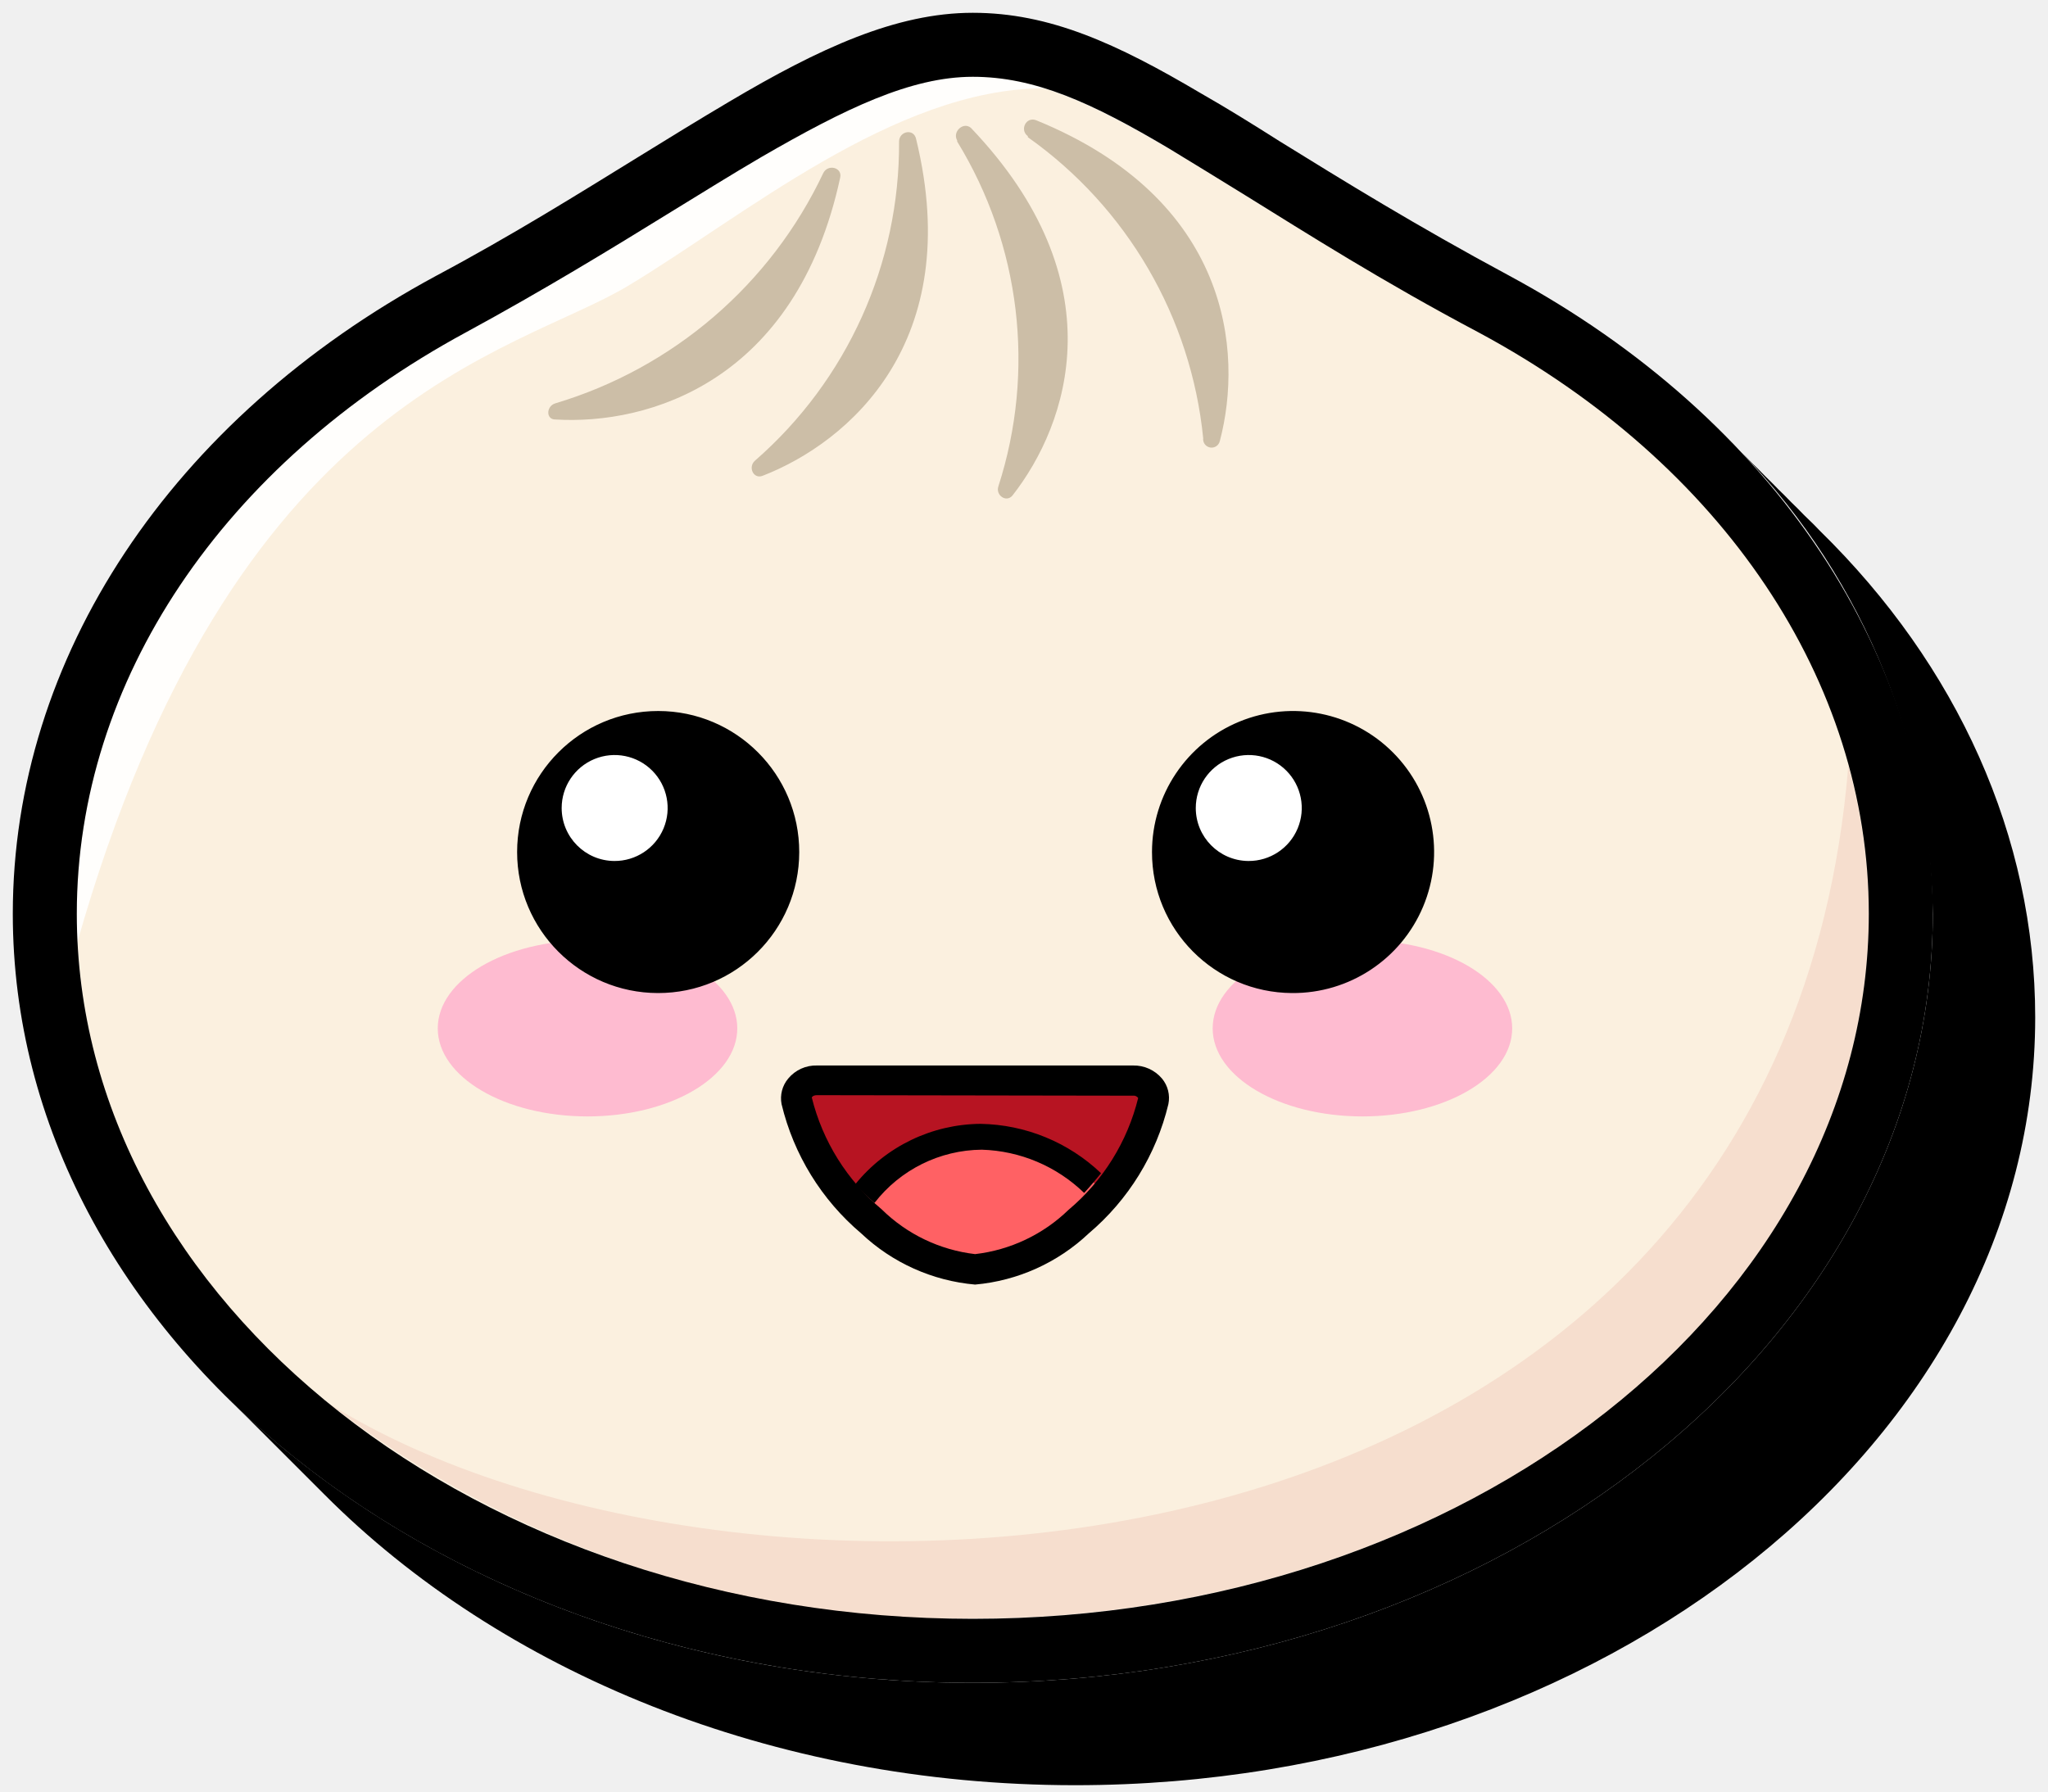
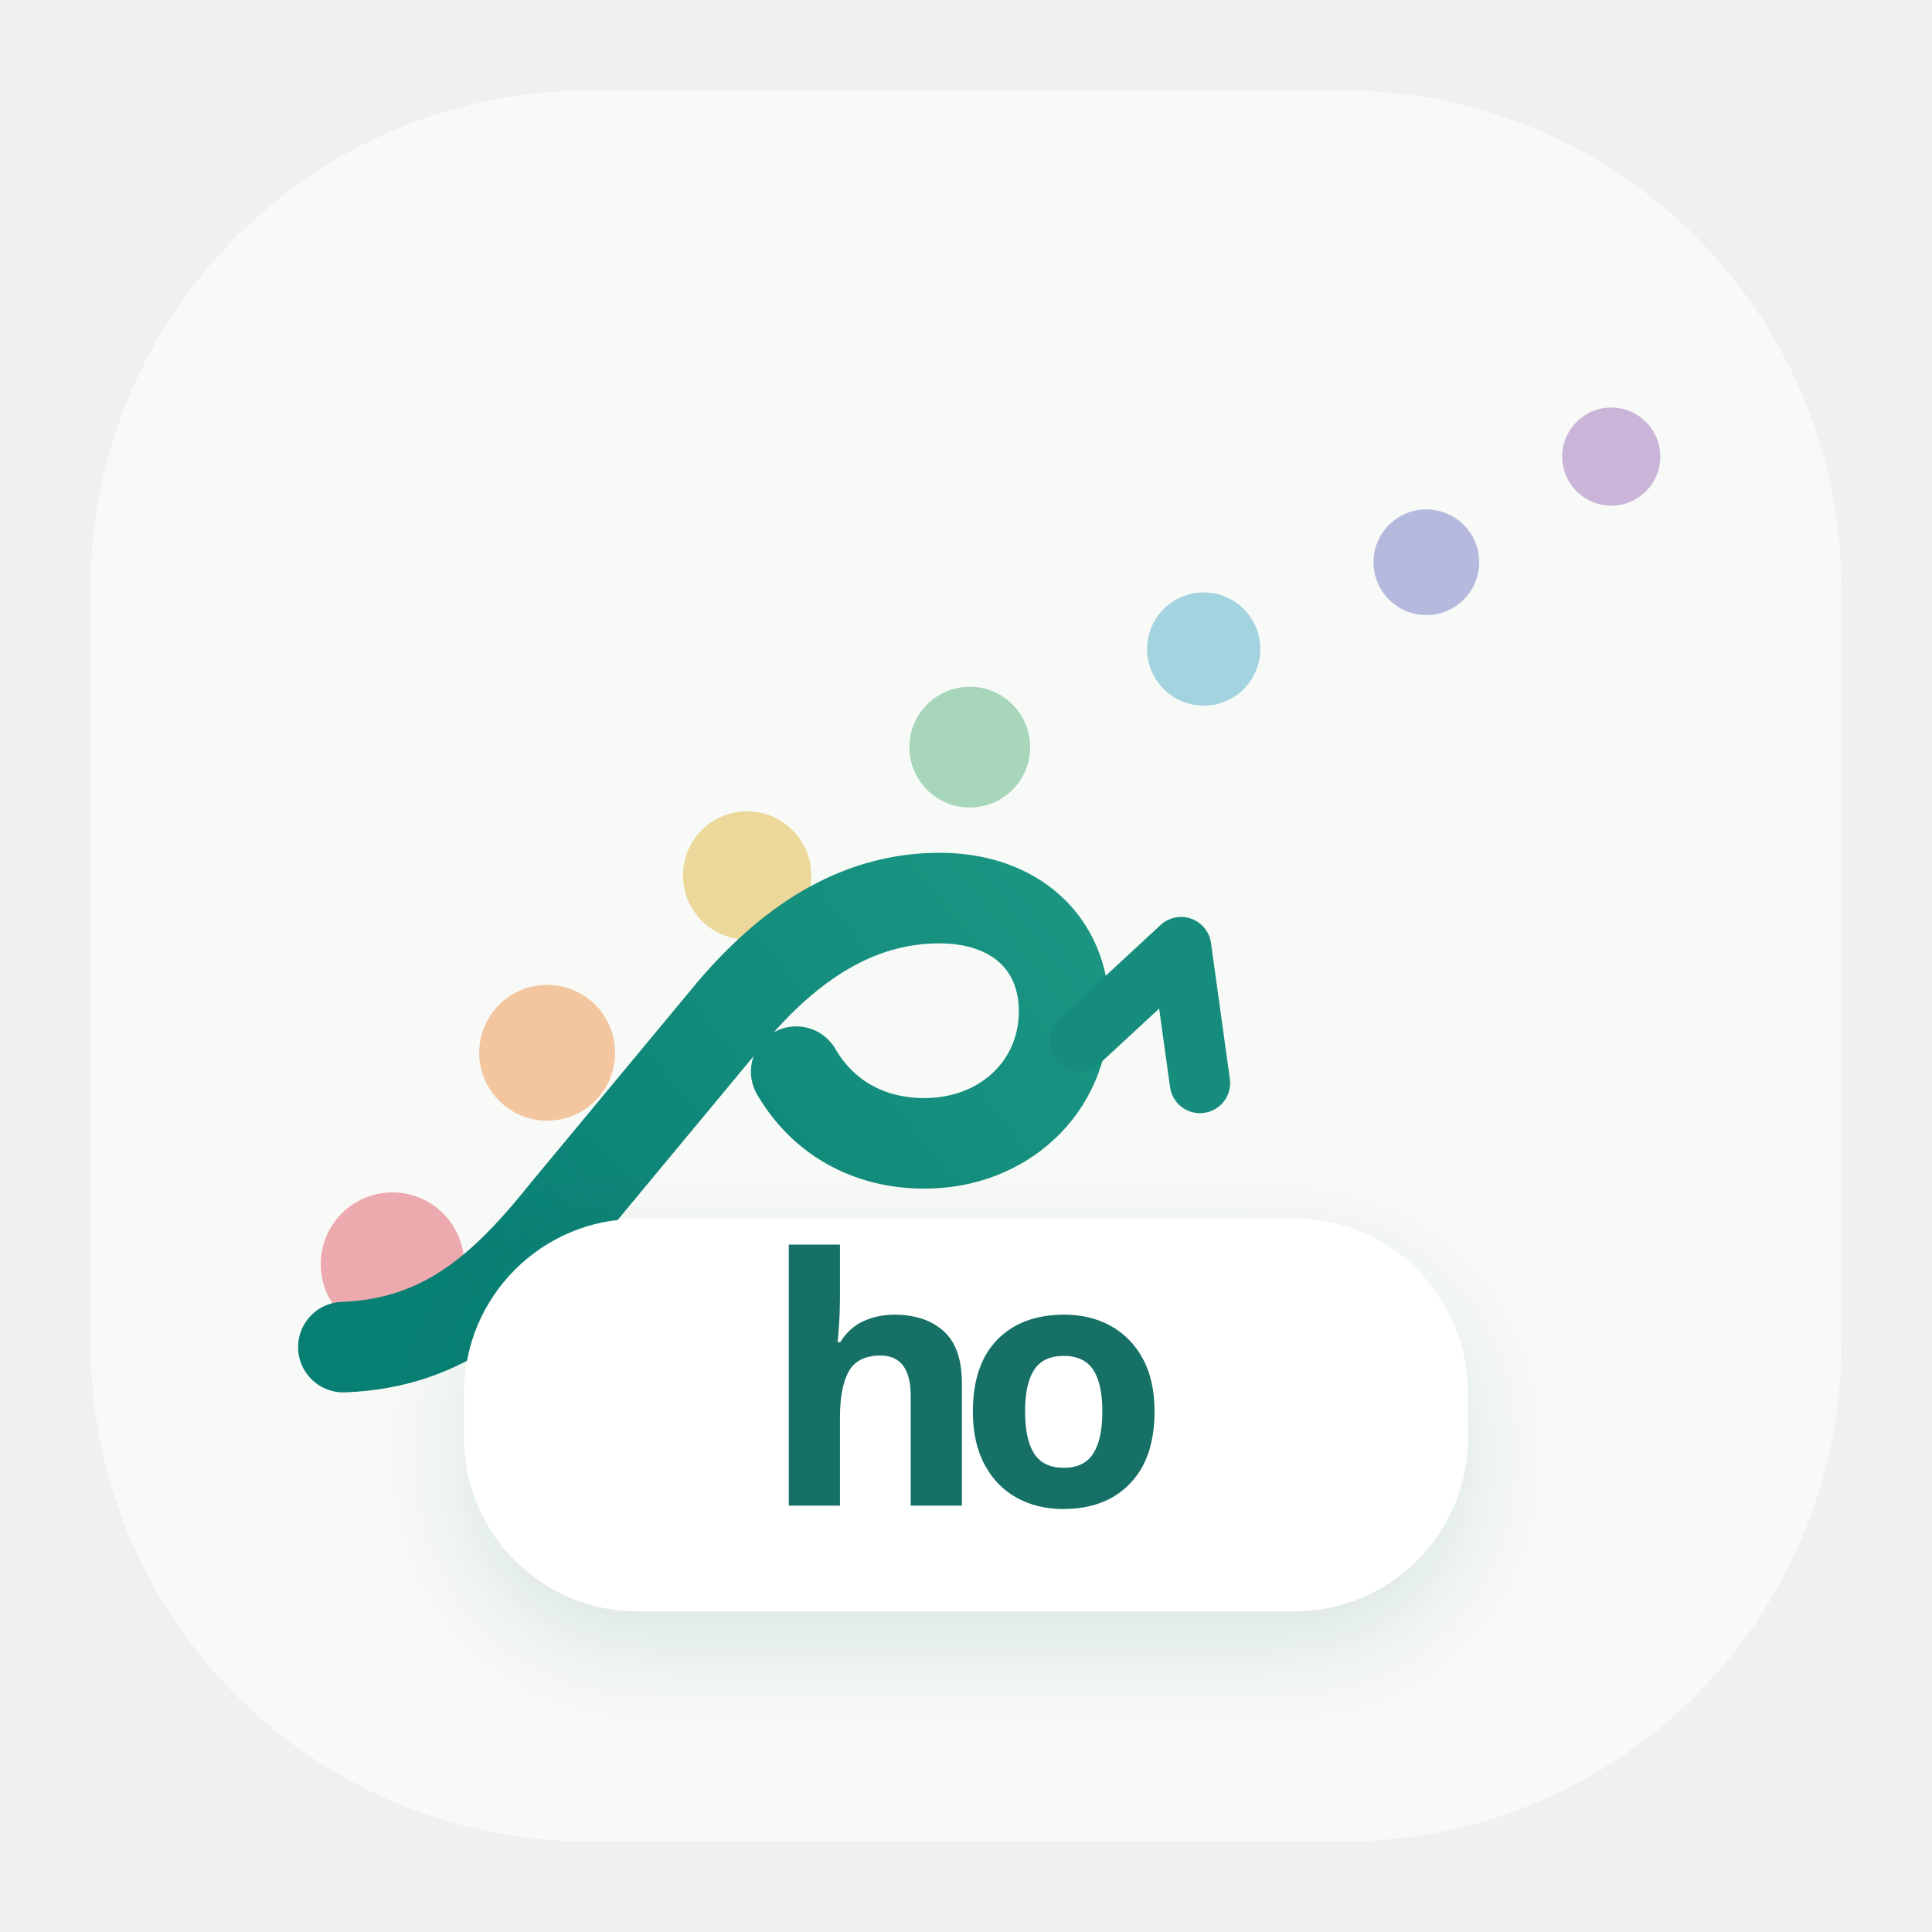
- <svg xmlns="http://www.w3.org/2000/svg" id="Bun" viewBox="0 0 80 70">
-   <path id="Shadow" d="M71.09,20.74c-.16-.17-.33-.34-.5-.5s-.33-.34-.5-.5-.33-.34-.5-.5-.33-.34-.5-.5-.33-.34-.5-.5-.33-.34-.5-.5-.33-.34-.5-.5A26.46,26.46,0,0,1,75.5,35.7c0,16.57-16.82,30.05-37.5,30.05-11.58,0-21.94-4.23-28.83-10.86l.5.5.5.5.5.5.5.5.5.5.5.5.5.5C19.55,65.3,30.14,69.75,42,69.75c20.68,0,37.5-13.48,37.5-30C79.5,32.69,76.46,26,71.09,20.74Z" />
-   <g id="Body">
-     <path id="Background" d="M73,35.7c0,15.21-15.67,27.54-35,27.54S3,50.91,3,35.7C3,26.27,9,17.94,18.22,13S33.18,3,38,3s8.94,4.13,19.78,10C67,17.94,73,26.27,73,35.7Z" style="fill:#fbf0df" />
-     <path id="Bottom_Shadow" data-name="Bottom Shadow" d="M73,35.7a21.67,21.67,0,0,0-.8-5.78c-2.73,33.3-43.35,34.9-59.32,24.94A40,40,0,0,0,38,63.24C57.3,63.24,73,50.89,73,35.7Z" style="fill:#f6dece" />
-     <path id="Light_Shine" data-name="Light Shine" d="M24.53,11.17C29,8.49,34.94,3.46,40.78,3.45A9.29,9.29,0,0,0,38,3c-2.42,0-5,1.25-8.25,3.13-1.13.66-2.3,1.39-3.54,2.15-2.33,1.44-5,3.07-8,4.7C8.69,18.13,3,26.62,3,35.7c0,.4,0,.8,0,1.19C9.06,15.48,20.07,13.85,24.53,11.17Z" style="fill:#fffefc" />
-     <path id="Top" d="M35.12,5.53A16.41,16.41,0,0,1,29.49,18c-.28.25-.06.73.3.59,3.37-1.31,7.92-5.23,6-13.14C35.71,5,35.12,5.12,35.12,5.53Zm2.27,0A16.24,16.24,0,0,1,39,19c-.12.35.31.65.55.36C41.74,16.56,43.65,11,37.93,5,37.64,4.74,37.19,5.14,37.39,5.49Zm2.76-.17A16.42,16.42,0,0,1,47,17.12a.33.33,0,0,0,.65.11c.92-3.49.4-9.44-7.17-12.53C40.08,4.54,39.82,5.08,40.15,5.32ZM21.69,15.76a16.94,16.94,0,0,0,10.47-9c.18-.36.75-.22.66.18-1.73,8-7.52,9.67-11.12,9.45C21.32,16.4,21.33,15.87,21.69,15.76Z" style="fill:#ccbea7;fill-rule:evenodd" />
-     <path id="Outline" d="M38,65.75C17.32,65.75.5,52.27.5,35.7c0-10,6.18-19.33,16.53-24.92,3-1.6,5.57-3.21,7.86-4.62,1.26-.78,2.45-1.51,3.6-2.19C32,1.89,35,.5,38,.5s5.62,1.2,8.9,3.14c1,.57,2,1.19,3.07,1.87,2.49,1.54,5.3,3.28,9,5.27C69.32,16.37,75.5,25.69,75.5,35.7,75.5,52.27,58.68,65.75,38,65.75ZM38,3c-2.42,0-5,1.25-8.25,3.13-1.13.66-2.3,1.39-3.54,2.15-2.33,1.44-5,3.07-8,4.7C8.69,18.13,3,26.62,3,35.7,3,50.89,18.7,63.25,38,63.25S73,50.89,73,35.7C73,26.62,67.31,18.13,57.78,13,54,11,51.05,9.12,48.66,7.64c-1.09-.67-2.09-1.29-3-1.84C42.63,4,40.42,3,38,3Z" />
+ <svg xmlns="http://www.w3.org/2000/svg" viewBox="0 0 512 512" role="img" aria-labelledby="title desc">
+   <defs>
+     <linearGradient id="habitPath" x1="130" y1="355" x2="381" y2="153" gradientUnits="userSpaceOnUse">
+       <stop stop-color="#087F73" />
+       <stop offset="1" stop-color="#28A58D" />
+     </linearGradient>
+     <filter id="softShadow" x="-20%" y="-20%" width="140%" height="150%">
+       <feDropShadow dx="0" dy="10" stdDeviation="12" flood-color="#165F58" flood-opacity=".12" />
+     </filter>
+   </defs>
+   <rect x="24" y="24" width="464" height="464" rx="132" fill="#F8FAF7" />
+   <g opacity=".72">
+     <circle cx="104" cy="335" r="19" fill="#E98A91" />
+     <circle cx="145" cy="279" r="18" fill="#F2B27D" />
+     <circle cx="198" cy="232" r="17" fill="#E8CB77" />
+     <circle cx="257" cy="198" r="16" fill="#88C7A4" />
+     <circle cx="319" cy="172" r="15" fill="#84C4D7" />
+     <circle cx="378" cy="149" r="14" fill="#9B9FD2" />
+     <circle cx="427" cy="121" r="13" fill="#B89ACD" />
  </g>
-   <g id="Mouth">
-     <g id="Background-2" data-name="Background">
-       <path d="M45.05,43a8.93,8.93,0,0,1-2.92,4.71,6.81,6.81,0,0,1-4,1.88A6.84,6.84,0,0,1,34,47.71,8.93,8.93,0,0,1,31.12,43a.72.72,0,0,1,.8-.81H44.26A.72.72,0,0,1,45.05,43Z" style="fill:#b71422" />
-     </g>
-     <g id="Tongue">
-       <path id="Background-3" data-name="Background" d="M34,47.79a6.91,6.91,0,0,0,4.12,1.9,6.91,6.91,0,0,0,4.11-1.9,10.63,10.63,0,0,0,1-1.07,6.83,6.83,0,0,0-4.9-2.31,6.15,6.15,0,0,0-5,2.78C33.56,47.4,33.76,47.6,34,47.79Z" style="fill:#ff6164" />
-       <path id="Outline-2" data-name="Outline" d="M34.16,47a5.36,5.36,0,0,1,4.19-2.08,6,6,0,0,1,4,1.69c.23-.25.45-.51.66-.77a7,7,0,0,0-4.71-1.93,6.36,6.36,0,0,0-4.89,2.36A9.53,9.53,0,0,0,34.16,47Z" />
-     </g>
-     <path id="Outline-3" data-name="Outline" d="M38.09,50.19a7.42,7.42,0,0,1-4.45-2,9.52,9.52,0,0,1-3.11-5.05,1.2,1.2,0,0,1,.26-1,1.41,1.41,0,0,1,1.13-.51H44.26a1.44,1.44,0,0,1,1.13.51,1.19,1.19,0,0,1,.25,1h0a9.52,9.52,0,0,1-3.11,5.05A7.42,7.42,0,0,1,38.09,50.19Zm-6.17-7.4c-.16,0-.2.07-.21.09a8.29,8.29,0,0,0,2.73,4.37A6.23,6.23,0,0,0,38.09,49a6.28,6.28,0,0,0,3.65-1.73,8.3,8.3,0,0,0,2.72-4.37.21.21,0,0,0-.2-.09Z" />
-   </g>
-   <g id="Face">
-     <ellipse id="Right_Blush" data-name="Right Blush" cx="53.22" cy="40.18" rx="5.85" ry="3.44" style="fill:#febbd0" />
-     <ellipse id="Left_Bluch" data-name="Left Bluch" cx="22.95" cy="40.18" rx="5.85" ry="3.44" style="fill:#febbd0" />
-     <path id="Eyes" d="M25.7,38.8a5.51,5.51,0,1,0-5.5-5.51A5.51,5.51,0,0,0,25.7,38.8Zm24.77,0A5.51,5.51,0,1,0,45,33.29,5.5,5.5,0,0,0,50.47,38.8Z" style="fill-rule:evenodd" />
-     <path id="Iris" d="M24,33.64a2.07,2.07,0,1,0-2.06-2.07A2.07,2.07,0,0,0,24,33.64Zm24.77,0a2.07,2.07,0,1,0-2.06-2.07A2.07,2.07,0,0,0,48.75,33.64Z" style="fill:#fff;fill-rule:evenodd" />
+   <path d="M91 357c27-1 43-16 59-36l44-53c17-20 35-30 55-30 20 0 33 12 33 30 0 20-16 35-37 35-15 0-27-7-34-19" fill="none" stroke="url(#habitPath)" stroke-linecap="round" stroke-linejoin="round" stroke-width="24" />
+   <path d="m286 276 27-25 5 36" fill="none" stroke="#168C7D" stroke-linecap="round" stroke-linejoin="round" stroke-width="16" />
+   <g filter="url(#softShadow)">
+     <rect x="123" y="323" width="266" height="104" rx="46" fill="#FFFFFF" />
+     <text x="256" y="399" text-anchor="middle" fill="#126F65" font-family="Nunito, 'Trebuchet MS', sans-serif" font-size="91" font-weight="800" letter-spacing="-8">ho</text>
  </g>
</svg>
